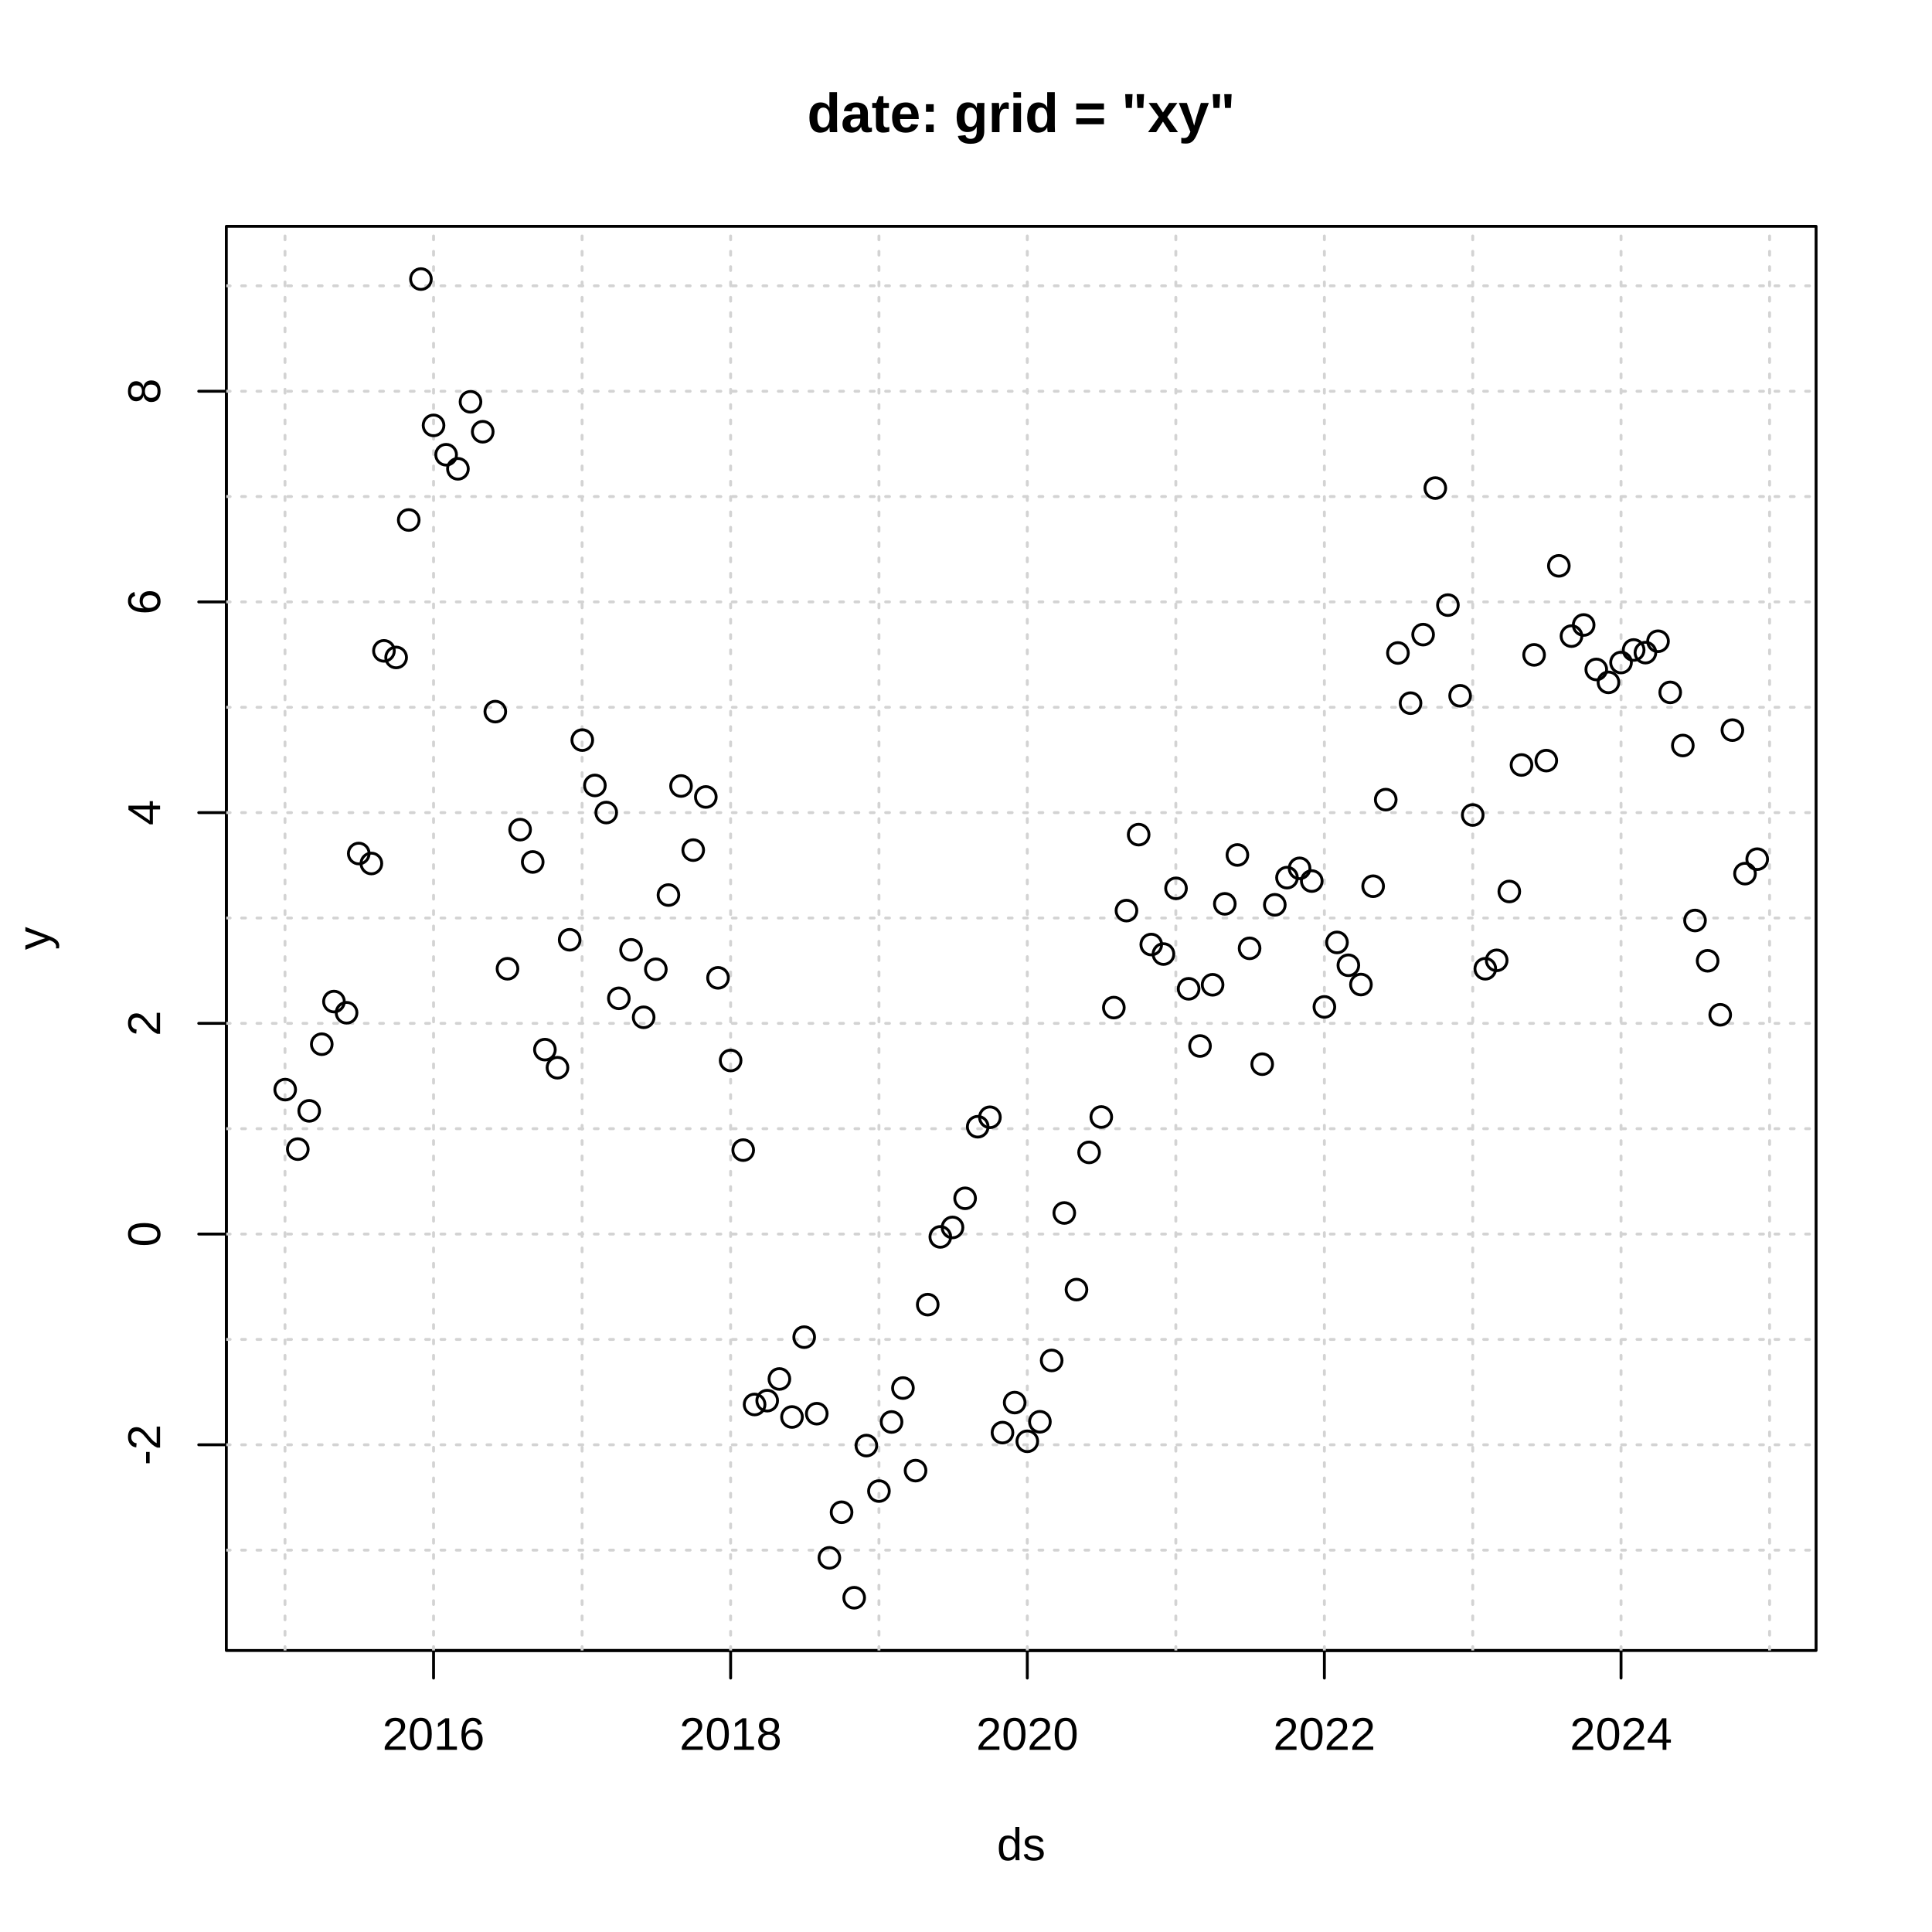
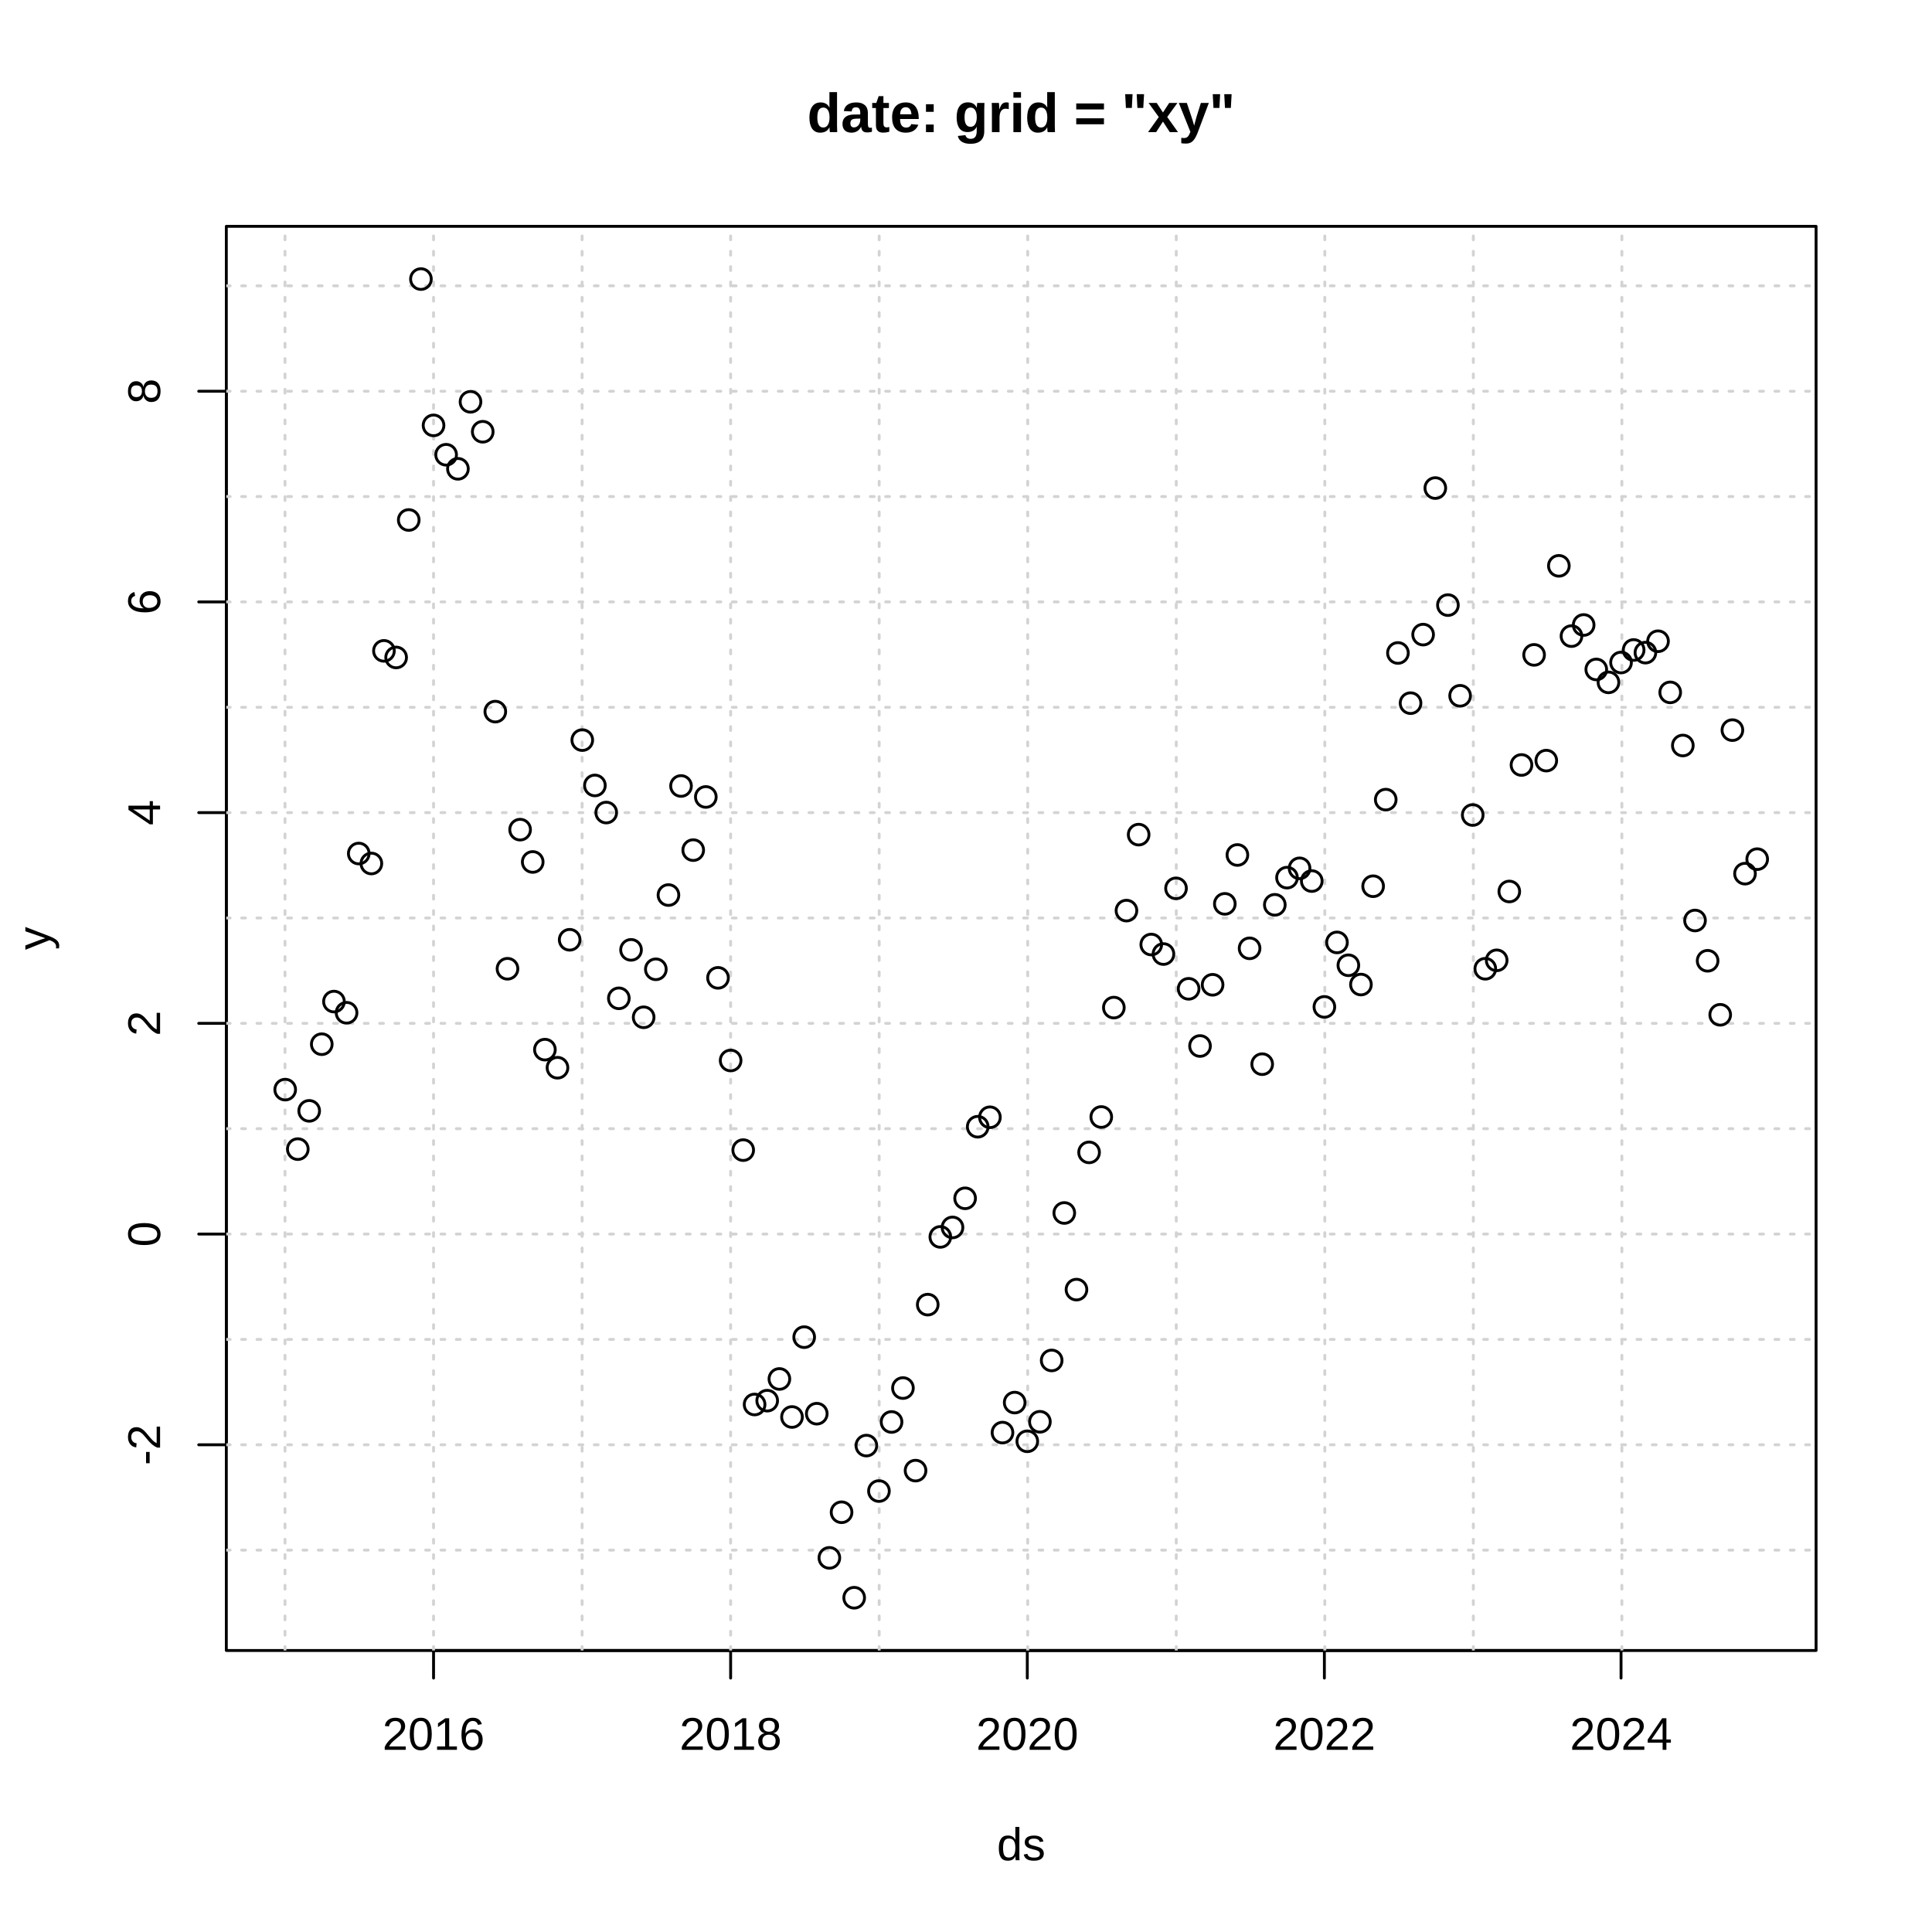
<svg xmlns="http://www.w3.org/2000/svg" width="504.00pt" height="504.00pt" viewBox="0 0 504.00 504.00">
  <g class="svglite">
    <defs>
      <style type="text/css">
    .svglite line, .svglite polyline, .svglite polygon, .svglite path, .svglite rect, .svglite circle {
      fill: none;
      stroke: #000000;
      stroke-linecap: round;
      stroke-linejoin: round;
      stroke-miterlimit: 10.00;
    }
    .svglite text {
      white-space: pre;
    }
    .svglite g.glyphgroup path {
      fill: inherit;
      stroke: none;
    }
  </style>
    </defs>
    <rect width="100%" height="100%" style="stroke: none; fill: #FFFFFF;" />
    <defs>
      <clipPath id="cpMC4wMHw1MDQuMDB8MC4wMHw1MDQuMDA=">
        <rect x="0.00" y="0.00" width="504.00" height="504.00" />
      </clipPath>
    </defs>
    <g clip-path="url(#cpMC4wMHw1MDQuMDB8MC4wMHw1MDQuMDA=)">
      <text x="266.40" y="34.47" text-anchor="middle" style="font-size: 14.40px; font-weight: bold; font-family: &quot;Liberation Sans&quot;;" textLength="111.64px" lengthAdjust="spacingAndGlyphs">date: grid = "xy"</text>
      <text x="266.40" y="485.28" text-anchor="middle" style="font-size: 12.00px; font-family: &quot;Liberation Sans&quot;;" textLength="12.67px" lengthAdjust="spacingAndGlyphs">ds</text>
      <text transform="translate(12.96,244.80) rotate(-90)" text-anchor="middle" style="font-size: 12.00px; font-family: &quot;Liberation Sans&quot;;" textLength="6.00px" lengthAdjust="spacingAndGlyphs">y</text>
      <line x1="113.10" y1="430.56" x2="422.88" y2="430.56" style="stroke-width: 0.75;" />
      <line x1="113.10" y1="430.56" x2="113.10" y2="437.76" style="stroke-width: 0.75;" />
      <line x1="190.60" y1="430.56" x2="190.60" y2="437.76" style="stroke-width: 0.75;" />
      <line x1="267.99" y1="430.56" x2="267.99" y2="437.76" style="stroke-width: 0.75;" />
      <line x1="345.49" y1="430.56" x2="345.49" y2="437.76" style="stroke-width: 0.75;" />
      <line x1="422.88" y1="430.56" x2="422.88" y2="437.76" style="stroke-width: 0.75;" />
      <text x="113.10" y="456.48" text-anchor="middle" style="font-size: 12.00px; font-family: &quot;Liberation Sans&quot;;" textLength="26.69px" lengthAdjust="spacingAndGlyphs">2016</text>
      <text x="190.60" y="456.48" text-anchor="middle" style="font-size: 12.00px; font-family: &quot;Liberation Sans&quot;;" textLength="26.69px" lengthAdjust="spacingAndGlyphs">2018</text>
      <text x="267.99" y="456.48" text-anchor="middle" style="font-size: 12.00px; font-family: &quot;Liberation Sans&quot;;" textLength="26.69px" lengthAdjust="spacingAndGlyphs">2020</text>
      <text x="345.49" y="456.48" text-anchor="middle" style="font-size: 12.00px; font-family: &quot;Liberation Sans&quot;;" textLength="26.69px" lengthAdjust="spacingAndGlyphs">2022</text>
      <text x="422.88" y="456.48" text-anchor="middle" style="font-size: 12.00px; font-family: &quot;Liberation Sans&quot;;" textLength="26.69px" lengthAdjust="spacingAndGlyphs">2024</text>
      <line x1="59.04" y1="376.90" x2="59.04" y2="102.06" style="stroke-width: 0.75;" />
      <line x1="59.04" y1="376.90" x2="51.84" y2="376.90" style="stroke-width: 0.75;" />
      <line x1="59.04" y1="321.93" x2="51.84" y2="321.93" style="stroke-width: 0.75;" />
      <line x1="59.04" y1="266.96" x2="51.84" y2="266.96" style="stroke-width: 0.75;" />
      <line x1="59.04" y1="211.99" x2="51.84" y2="211.99" style="stroke-width: 0.75;" />
      <line x1="59.04" y1="157.02" x2="51.84" y2="157.02" style="stroke-width: 0.75;" />
      <line x1="59.04" y1="102.06" x2="51.84" y2="102.06" style="stroke-width: 0.75;" />
      <text transform="translate(41.76,376.90) rotate(-90)" text-anchor="middle" style="font-size: 12.00px; font-family: &quot;Liberation Sans&quot;;" textLength="10.67px" lengthAdjust="spacingAndGlyphs">-2</text>
      <text transform="translate(41.76,321.93) rotate(-90)" text-anchor="middle" style="font-size: 12.00px; font-family: &quot;Liberation Sans&quot;;" textLength="6.67px" lengthAdjust="spacingAndGlyphs">0</text>
      <text transform="translate(41.76,266.96) rotate(-90)" text-anchor="middle" style="font-size: 12.00px; font-family: &quot;Liberation Sans&quot;;" textLength="6.67px" lengthAdjust="spacingAndGlyphs">2</text>
      <text transform="translate(41.76,211.99) rotate(-90)" text-anchor="middle" style="font-size: 12.00px; font-family: &quot;Liberation Sans&quot;;" textLength="6.67px" lengthAdjust="spacingAndGlyphs">4</text>
      <text transform="translate(41.76,157.02) rotate(-90)" text-anchor="middle" style="font-size: 12.00px; font-family: &quot;Liberation Sans&quot;;" textLength="6.67px" lengthAdjust="spacingAndGlyphs">6</text>
      <text transform="translate(41.76,102.06) rotate(-90)" text-anchor="middle" style="font-size: 12.00px; font-family: &quot;Liberation Sans&quot;;" textLength="6.67px" lengthAdjust="spacingAndGlyphs">8</text>
      <polygon points="59.04,430.56 473.76,430.56 473.76,59.04 59.04,59.04 " style="stroke-width: 0.75;" />
    </g>
    <defs>
      <clipPath id="cpNTkuMDR8NDczLjc2fDU5LjA0fDQzMC41Ng==">
        <rect x="59.04" y="59.04" width="414.72" height="371.52" />
      </clipPath>
    </defs>
    <g clip-path="url(#cpNTkuMDR8NDczLjc2fDU5LjA0fDQzMC41Ng==)">
      <line x1="74.35" y1="430.56" x2="74.35" y2="59.04" style="stroke-width: 0.75; stroke: #D3D3D3; stroke-dasharray: 1.00,3.00;" />
      <line x1="113.10" y1="430.56" x2="113.10" y2="59.04" style="stroke-width: 0.75; stroke: #D3D3D3; stroke-dasharray: 1.00,3.00;" />
      <line x1="151.85" y1="430.56" x2="151.85" y2="59.04" style="stroke-width: 0.75; stroke: #D3D3D3; stroke-dasharray: 1.00,3.00;" />
      <line x1="190.60" y1="430.56" x2="190.60" y2="59.04" style="stroke-width: 0.75; stroke: #D3D3D3; stroke-dasharray: 1.00,3.00;" />
-       <line x1="229.29" y1="430.56" x2="229.29" y2="59.04" style="stroke-width: 0.75; stroke: #D3D3D3; stroke-dasharray: 1.00,3.00;" />
-       <line x1="267.99" y1="430.56" x2="267.99" y2="59.04" style="stroke-width: 0.75; stroke: #D3D3D3; stroke-dasharray: 1.00,3.00;" />
-       <line x1="306.74" y1="430.56" x2="306.74" y2="59.04" style="stroke-width: 0.75; stroke: #D3D3D3; stroke-dasharray: 1.00,3.00;" />
-       <line x1="345.49" y1="430.56" x2="345.49" y2="59.04" style="stroke-width: 0.75; stroke: #D3D3D3; stroke-dasharray: 1.00,3.00;" />
-       <line x1="384.19" y1="430.56" x2="384.19" y2="59.04" style="stroke-width: 0.75; stroke: #D3D3D3; stroke-dasharray: 1.00,3.00;" />
-       <line x1="422.88" y1="430.56" x2="422.88" y2="59.04" style="stroke-width: 0.75; stroke: #D3D3D3; stroke-dasharray: 1.00,3.00;" />
-       <line x1="461.63" y1="430.56" x2="461.63" y2="59.04" style="stroke-width: 0.75; stroke: #D3D3D3; stroke-dasharray: 1.00,3.00;" />
+       <line x1="229.35" y1="430.56" x2="229.35" y2="59.04" style="stroke-width: 0.75; stroke: #D3D3D3; stroke-dasharray: 1.00,3.00;" />
+       <line x1="268.10" y1="430.56" x2="268.10" y2="59.04" style="stroke-width: 0.75; stroke: #D3D3D3; stroke-dasharray: 1.00,3.00;" />
+       <line x1="306.85" y1="430.56" x2="306.85" y2="59.04" style="stroke-width: 0.75; stroke: #D3D3D3; stroke-dasharray: 1.00,3.00;" />
+       <line x1="345.60" y1="430.56" x2="345.60" y2="59.04" style="stroke-width: 0.75; stroke: #D3D3D3; stroke-dasharray: 1.00,3.00;" />
+       <line x1="384.35" y1="430.56" x2="384.35" y2="59.04" style="stroke-width: 0.75; stroke: #D3D3D3; stroke-dasharray: 1.00,3.00;" />
+       <line x1="423.10" y1="430.56" x2="423.10" y2="59.04" style="stroke-width: 0.75; stroke: #D3D3D3; stroke-dasharray: 1.00,3.00;" />
      <line x1="59.04" y1="404.38" x2="473.76" y2="404.38" style="stroke-width: 0.75; stroke: #D3D3D3; stroke-dasharray: 1.00,3.00;" />
      <line x1="59.04" y1="376.90" x2="473.76" y2="376.90" style="stroke-width: 0.75; stroke: #D3D3D3; stroke-dasharray: 1.00,3.00;" />
      <line x1="59.04" y1="349.41" x2="473.76" y2="349.41" style="stroke-width: 0.75; stroke: #D3D3D3; stroke-dasharray: 1.00,3.00;" />
      <line x1="59.04" y1="321.93" x2="473.76" y2="321.93" style="stroke-width: 0.75; stroke: #D3D3D3; stroke-dasharray: 1.00,3.00;" />
      <line x1="59.04" y1="294.44" x2="473.76" y2="294.44" style="stroke-width: 0.75; stroke: #D3D3D3; stroke-dasharray: 1.00,3.00;" />
      <line x1="59.04" y1="266.96" x2="473.76" y2="266.96" style="stroke-width: 0.75; stroke: #D3D3D3; stroke-dasharray: 1.00,3.00;" />
      <line x1="59.04" y1="239.48" x2="473.76" y2="239.48" style="stroke-width: 0.75; stroke: #D3D3D3; stroke-dasharray: 1.00,3.00;" />
      <line x1="59.04" y1="211.99" x2="473.76" y2="211.99" style="stroke-width: 0.75; stroke: #D3D3D3; stroke-dasharray: 1.00,3.00;" />
      <line x1="59.04" y1="184.51" x2="473.76" y2="184.51" style="stroke-width: 0.75; stroke: #D3D3D3; stroke-dasharray: 1.00,3.00;" />
      <line x1="59.04" y1="157.02" x2="473.76" y2="157.02" style="stroke-width: 0.75; stroke: #D3D3D3; stroke-dasharray: 1.00,3.00;" />
      <line x1="59.04" y1="129.54" x2="473.76" y2="129.54" style="stroke-width: 0.75; stroke: #D3D3D3; stroke-dasharray: 1.00,3.00;" />
      <line x1="59.04" y1="102.06" x2="473.76" y2="102.06" style="stroke-width: 0.75; stroke: #D3D3D3; stroke-dasharray: 1.00,3.00;" />
      <line x1="59.04" y1="74.57" x2="473.76" y2="74.57" style="stroke-width: 0.75; stroke: #D3D3D3; stroke-dasharray: 1.00,3.00;" />
      <circle cx="74.40" cy="284.25" r="2.70" style="stroke-width: 0.75;" />
      <circle cx="77.69" cy="299.77" r="2.70" style="stroke-width: 0.75;" />
      <circle cx="80.66" cy="289.79" r="2.70" style="stroke-width: 0.75;" />
      <circle cx="83.94" cy="272.40" r="2.70" style="stroke-width: 0.75;" />
      <circle cx="87.12" cy="261.28" r="2.70" style="stroke-width: 0.75;" />
      <circle cx="90.41" cy="264.20" r="2.70" style="stroke-width: 0.75;" />
      <circle cx="93.59" cy="222.66" r="2.70" style="stroke-width: 0.75;" />
      <circle cx="96.88" cy="225.26" r="2.70" style="stroke-width: 0.75;" />
      <circle cx="100.16" cy="169.79" r="2.70" style="stroke-width: 0.75;" />
      <circle cx="103.34" cy="171.51" r="2.70" style="stroke-width: 0.75;" />
      <circle cx="106.63" cy="135.65" r="2.70" style="stroke-width: 0.75;" />
      <circle cx="109.81" cy="72.80" r="2.70" style="stroke-width: 0.75;" />
      <circle cx="113.10" cy="110.97" r="2.70" style="stroke-width: 0.75;" />
      <circle cx="116.38" cy="118.63" r="2.70" style="stroke-width: 0.75;" />
      <circle cx="119.46" cy="122.30" r="2.70" style="stroke-width: 0.75;" />
      <circle cx="122.74" cy="104.82" r="2.70" style="stroke-width: 0.75;" />
      <circle cx="125.93" cy="112.63" r="2.70" style="stroke-width: 0.75;" />
      <circle cx="129.21" cy="185.64" r="2.70" style="stroke-width: 0.75;" />
      <circle cx="132.39" cy="252.72" r="2.70" style="stroke-width: 0.75;" />
      <circle cx="135.68" cy="216.43" r="2.70" style="stroke-width: 0.75;" />
      <circle cx="138.97" cy="224.86" r="2.70" style="stroke-width: 0.75;" />
      <circle cx="142.15" cy="273.82" r="2.70" style="stroke-width: 0.75;" />
      <circle cx="145.43" cy="278.54" r="2.70" style="stroke-width: 0.75;" />
      <circle cx="148.61" cy="245.16" r="2.70" style="stroke-width: 0.75;" />
      <circle cx="151.90" cy="193.07" r="2.70" style="stroke-width: 0.75;" />
      <circle cx="155.19" cy="204.90" r="2.70" style="stroke-width: 0.75;" />
      <circle cx="158.15" cy="211.97" r="2.70" style="stroke-width: 0.75;" />
      <circle cx="161.44" cy="260.43" r="2.70" style="stroke-width: 0.75;" />
      <circle cx="164.62" cy="247.79" r="2.70" style="stroke-width: 0.75;" />
      <circle cx="167.91" cy="265.38" r="2.70" style="stroke-width: 0.75;" />
      <circle cx="171.09" cy="252.86" r="2.70" style="stroke-width: 0.75;" />
      <circle cx="174.38" cy="233.49" r="2.70" style="stroke-width: 0.75;" />
      <circle cx="177.66" cy="205.04" r="2.70" style="stroke-width: 0.75;" />
      <circle cx="180.84" cy="221.77" r="2.70" style="stroke-width: 0.75;" />
      <circle cx="184.13" cy="207.90" r="2.70" style="stroke-width: 0.75;" />
      <circle cx="187.31" cy="255.09" r="2.70" style="stroke-width: 0.75;" />
      <circle cx="190.60" cy="276.65" r="2.70" style="stroke-width: 0.75;" />
      <circle cx="193.88" cy="300.03" r="2.70" style="stroke-width: 0.75;" />
      <circle cx="196.85" cy="366.39" r="2.70" style="stroke-width: 0.75;" />
      <circle cx="200.14" cy="365.39" r="2.70" style="stroke-width: 0.75;" />
      <circle cx="203.32" cy="359.73" r="2.70" style="stroke-width: 0.75;" />
      <circle cx="206.61" cy="369.65" r="2.70" style="stroke-width: 0.75;" />
      <circle cx="209.79" cy="348.82" r="2.70" style="stroke-width: 0.75;" />
      <circle cx="213.07" cy="368.79" r="2.70" style="stroke-width: 0.75;" />
      <circle cx="216.36" cy="406.40" r="2.70" style="stroke-width: 0.75;" />
      <circle cx="219.54" cy="394.50" r="2.70" style="stroke-width: 0.75;" />
      <circle cx="222.83" cy="416.80" r="2.70" style="stroke-width: 0.75;" />
      <circle cx="226.01" cy="377.11" r="2.70" style="stroke-width: 0.75;" />
      <circle cx="229.29" cy="388.97" r="2.70" style="stroke-width: 0.75;" />
      <circle cx="232.58" cy="370.95" r="2.70" style="stroke-width: 0.75;" />
      <circle cx="235.55" cy="362.10" r="2.70" style="stroke-width: 0.75;" />
      <circle cx="238.84" cy="383.64" r="2.70" style="stroke-width: 0.75;" />
      <circle cx="242.02" cy="340.34" r="2.70" style="stroke-width: 0.75;" />
      <circle cx="245.30" cy="322.67" r="2.70" style="stroke-width: 0.75;" />
      <circle cx="248.48" cy="320.20" r="2.70" style="stroke-width: 0.75;" />
      <circle cx="251.77" cy="312.60" r="2.70" style="stroke-width: 0.75;" />
      <circle cx="255.06" cy="293.93" r="2.70" style="stroke-width: 0.75;" />
      <circle cx="258.24" cy="291.46" r="2.70" style="stroke-width: 0.75;" />
      <circle cx="261.52" cy="373.72" r="2.70" style="stroke-width: 0.75;" />
      <circle cx="264.70" cy="365.89" r="2.70" style="stroke-width: 0.75;" />
      <circle cx="267.99" cy="375.99" r="2.70" style="stroke-width: 0.75;" />
      <circle cx="271.28" cy="370.90" r="2.70" style="stroke-width: 0.75;" />
      <circle cx="274.35" cy="354.90" r="2.70" style="stroke-width: 0.75;" />
      <circle cx="277.64" cy="316.43" r="2.70" style="stroke-width: 0.75;" />
      <circle cx="280.82" cy="336.42" r="2.70" style="stroke-width: 0.75;" />
      <circle cx="284.11" cy="300.62" r="2.70" style="stroke-width: 0.75;" />
      <circle cx="287.29" cy="291.39" r="2.70" style="stroke-width: 0.75;" />
      <circle cx="290.57" cy="262.85" r="2.70" style="stroke-width: 0.75;" />
      <circle cx="293.86" cy="237.55" r="2.70" style="stroke-width: 0.75;" />
      <circle cx="297.04" cy="217.73" r="2.70" style="stroke-width: 0.75;" />
      <circle cx="300.33" cy="246.40" r="2.70" style="stroke-width: 0.75;" />
      <circle cx="303.51" cy="248.88" r="2.70" style="stroke-width: 0.75;" />
      <circle cx="306.79" cy="231.74" r="2.70" style="stroke-width: 0.75;" />
      <circle cx="310.08" cy="257.95" r="2.70" style="stroke-width: 0.75;" />
      <circle cx="313.05" cy="272.87" r="2.70" style="stroke-width: 0.75;" />
      <circle cx="316.33" cy="256.90" r="2.70" style="stroke-width: 0.75;" />
      <circle cx="319.52" cy="235.79" r="2.70" style="stroke-width: 0.75;" />
      <circle cx="322.80" cy="223.04" r="2.70" style="stroke-width: 0.75;" />
      <circle cx="325.98" cy="247.39" r="2.70" style="stroke-width: 0.75;" />
      <circle cx="329.27" cy="277.61" r="2.70" style="stroke-width: 0.75;" />
      <circle cx="332.56" cy="236.04" r="2.70" style="stroke-width: 0.75;" />
      <circle cx="335.74" cy="228.95" r="2.70" style="stroke-width: 0.75;" />
      <circle cx="339.02" cy="226.52" r="2.70" style="stroke-width: 0.75;" />
      <circle cx="342.20" cy="229.84" r="2.70" style="stroke-width: 0.75;" />
      <circle cx="345.49" cy="262.67" r="2.70" style="stroke-width: 0.75;" />
      <circle cx="348.78" cy="245.85" r="2.70" style="stroke-width: 0.75;" />
      <circle cx="351.75" cy="251.81" r="2.70" style="stroke-width: 0.75;" />
      <circle cx="355.03" cy="256.84" r="2.70" style="stroke-width: 0.75;" />
      <circle cx="358.21" cy="231.19" r="2.70" style="stroke-width: 0.75;" />
      <circle cx="361.50" cy="208.60" r="2.70" style="stroke-width: 0.75;" />
      <circle cx="364.68" cy="170.34" r="2.70" style="stroke-width: 0.75;" />
      <circle cx="367.97" cy="183.43" r="2.70" style="stroke-width: 0.75;" />
      <circle cx="371.25" cy="165.55" r="2.70" style="stroke-width: 0.75;" />
      <circle cx="374.43" cy="127.32" r="2.70" style="stroke-width: 0.75;" />
      <circle cx="377.72" cy="157.85" r="2.70" style="stroke-width: 0.75;" />
      <circle cx="380.90" cy="181.51" r="2.70" style="stroke-width: 0.75;" />
      <circle cx="384.19" cy="212.61" r="2.70" style="stroke-width: 0.75;" />
      <circle cx="387.47" cy="252.72" r="2.70" style="stroke-width: 0.75;" />
      <circle cx="390.44" cy="250.52" r="2.70" style="stroke-width: 0.75;" />
      <circle cx="393.73" cy="232.56" r="2.70" style="stroke-width: 0.75;" />
      <circle cx="396.91" cy="199.56" r="2.70" style="stroke-width: 0.75;" />
      <circle cx="400.20" cy="170.84" r="2.70" style="stroke-width: 0.75;" />
      <circle cx="403.38" cy="198.42" r="2.70" style="stroke-width: 0.75;" />
      <circle cx="406.66" cy="147.61" r="2.70" style="stroke-width: 0.75;" />
      <circle cx="409.95" cy="165.94" r="2.70" style="stroke-width: 0.75;" />
      <circle cx="413.13" cy="163.04" r="2.70" style="stroke-width: 0.75;" />
      <circle cx="416.42" cy="174.64" r="2.70" style="stroke-width: 0.75;" />
      <circle cx="419.60" cy="178.01" r="2.70" style="stroke-width: 0.75;" />
      <circle cx="422.88" cy="172.83" r="2.70" style="stroke-width: 0.75;" />
      <circle cx="426.17" cy="169.56" r="2.70" style="stroke-width: 0.75;" />
      <circle cx="429.24" cy="170.25" r="2.70" style="stroke-width: 0.75;" />
      <circle cx="432.53" cy="167.28" r="2.70" style="stroke-width: 0.75;" />
      <circle cx="435.71" cy="180.62" r="2.70" style="stroke-width: 0.75;" />
      <circle cx="439.00" cy="194.48" r="2.70" style="stroke-width: 0.75;" />
      <circle cx="442.18" cy="240.13" r="2.70" style="stroke-width: 0.75;" />
      <circle cx="445.47" cy="250.64" r="2.70" style="stroke-width: 0.75;" />
      <circle cx="448.75" cy="264.73" r="2.70" style="stroke-width: 0.75;" />
      <circle cx="451.93" cy="190.47" r="2.70" style="stroke-width: 0.75;" />
      <circle cx="455.22" cy="227.91" r="2.70" style="stroke-width: 0.75;" />
      <circle cx="458.40" cy="224.13" r="2.70" style="stroke-width: 0.75;" />
    </g>
  </g>
</svg>
